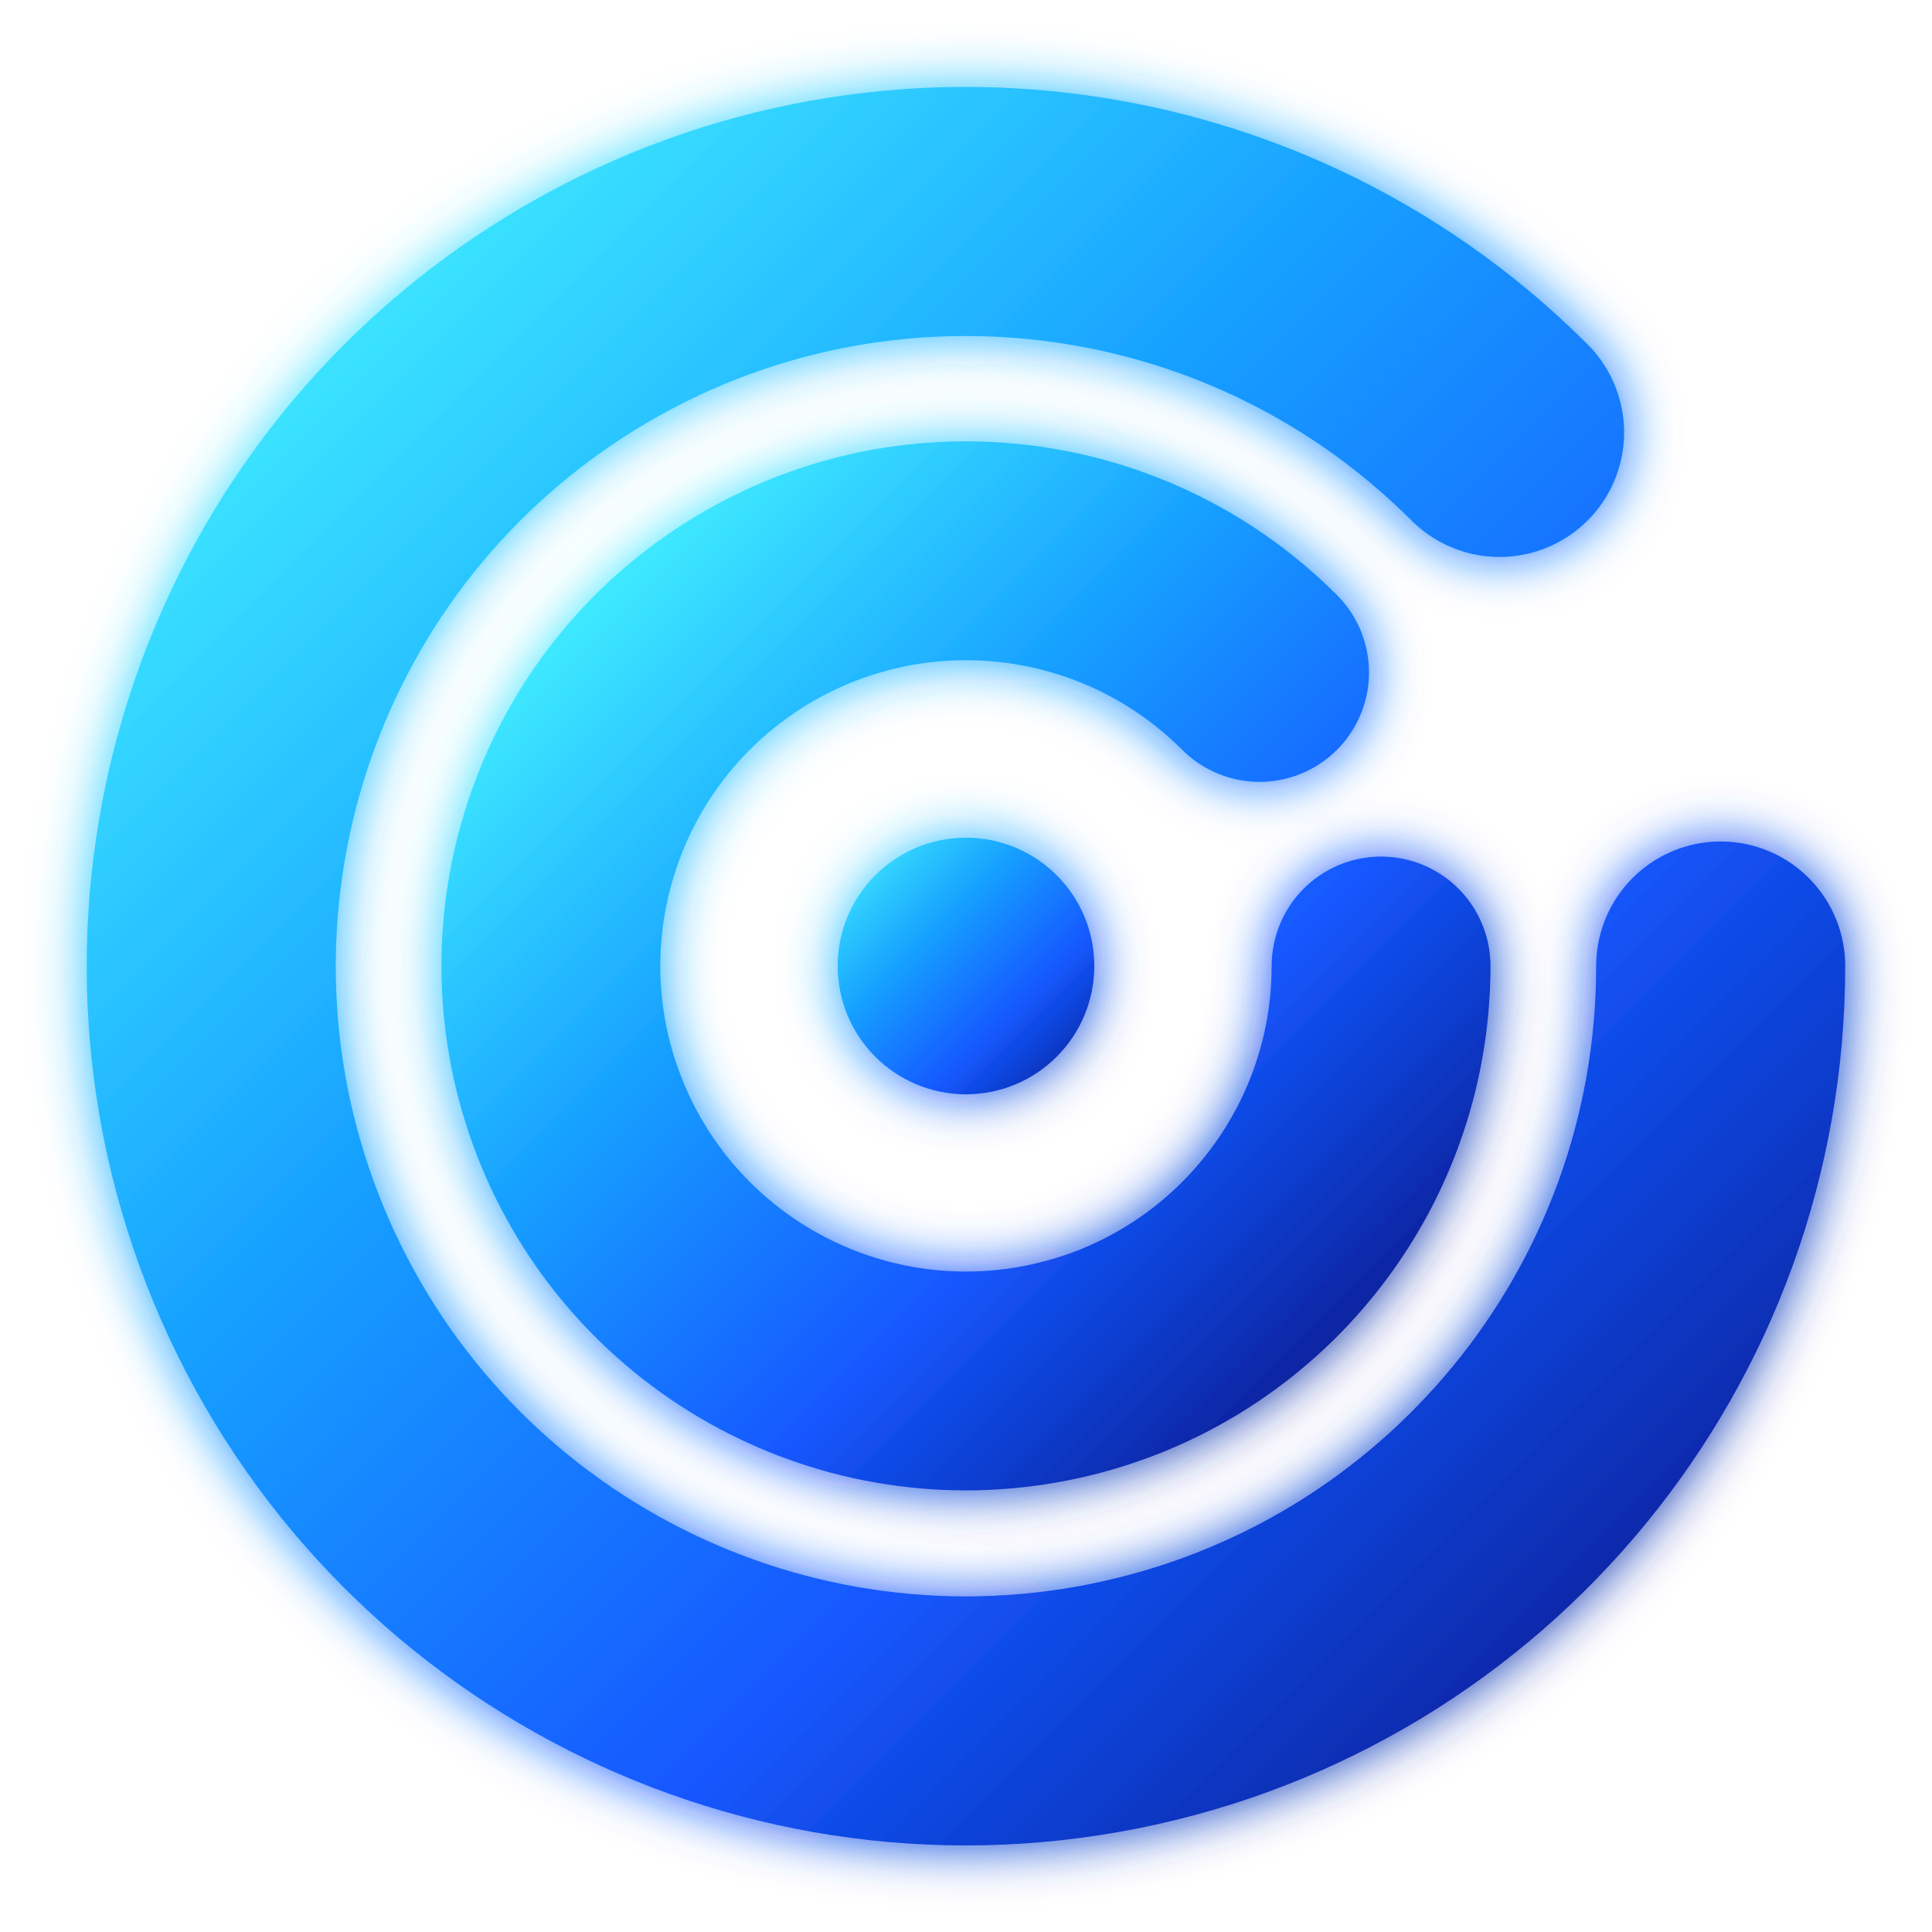
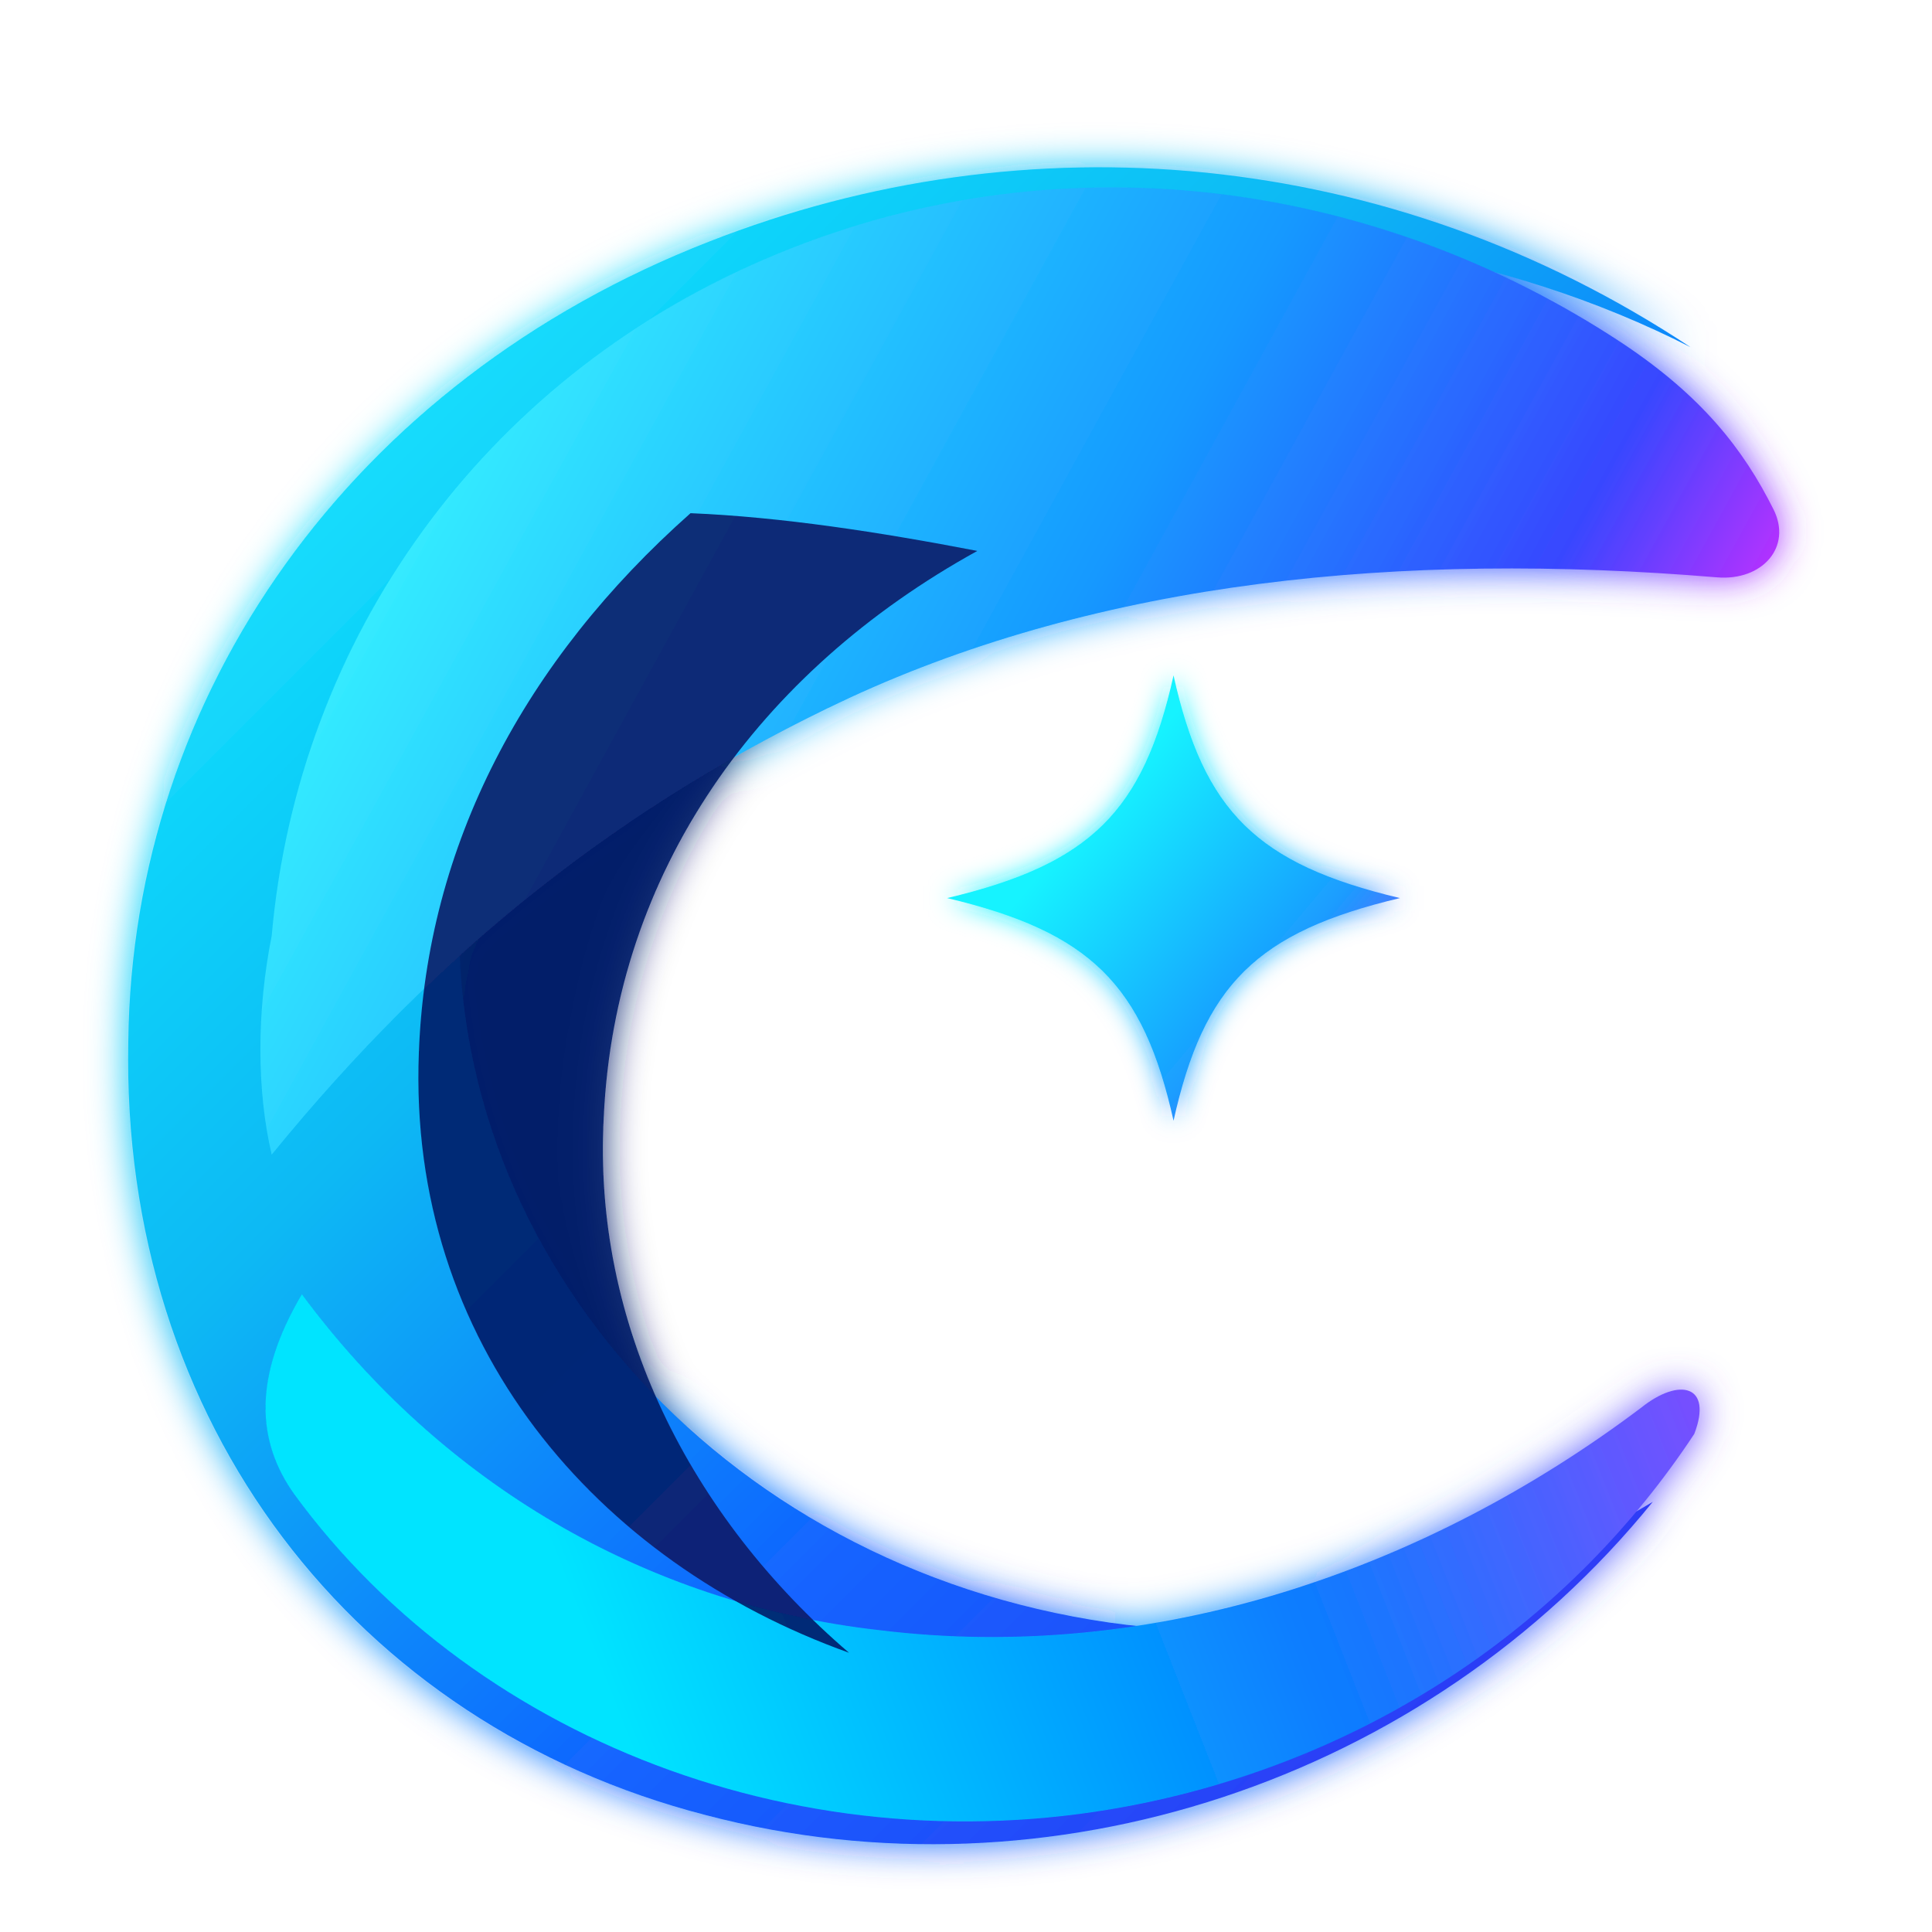
- <svg xmlns="http://www.w3.org/2000/svg" viewBox="0 0 512 512">
+ <svg xmlns="http://www.w3.org/2000/svg" viewBox="0 0 512 512" role="img" aria-labelledby="title desc">
  <defs>
-     <linearGradient id="g" x1="0%" y1="0%" x2="100%" y2="100%">
-       <stop offset="0%" stop-color="#45F6FF" />
-       <stop offset="38%" stop-color="#159DFF" />
-       <stop offset="68%" stop-color="#1458FF" />
-       <stop offset="100%" stop-color="#061A8F" />
+     <linearGradient id="outer" x1="80" y1="80" x2="430" y2="430" gradientUnits="userSpaceOnUse">
+       <stop offset="0" stop-color="#18E8FF" />
+       <stop offset=".34" stop-color="#08B9F4" />
+       <stop offset=".67" stop-color="#1265FF" />
+       <stop offset="1" stop-color="#3038F5" />
    </linearGradient>
-     <filter id="glow" x="-40%" y="-40%" width="180%" height="180%">
-       <feGaussianBlur stdDeviation="7" result="b" />
+     <linearGradient id="top" x1="120" y1="80" x2="430" y2="250" gradientUnits="userSpaceOnUse">
+       <stop stop-color="#38F5FF" />
+       <stop offset=".52" stop-color="#1699FF" />
+       <stop offset=".82" stop-color="#3847FF" />
+       <stop offset="1" stop-color="#D52CFF" />
+     </linearGradient>
+     <linearGradient id="bottom" x1="150" y1="420" x2="430" y2="310" gradientUnits="userSpaceOnUse">
+       <stop stop-color="#00E4FF" />
+       <stop offset=".58" stop-color="#087EFF" />
+       <stop offset="1" stop-color="#7B4DFF" />
+     </linearGradient>
+     <linearGradient id="star" x1="260" y1="250" x2="355" y2="330" gradientUnits="userSpaceOnUse">
+       <stop stop-color="#13F3FF" />
+       <stop offset=".52" stop-color="#1A9DFF" />
+       <stop offset=".82" stop-color="#8A43FF" />
+       <stop offset="1" stop-color="#FF62E8" />
+     </linearGradient>
+     <filter id="softGlow" x="-30%" y="-30%" width="160%" height="160%">
+       <feGaussianBlur stdDeviation="5" result="b" />
+       <feMerge>
+         <feMergeNode in="b" />
+         <feMergeNode in="SourceGraphic" />
+       </feMerge>
+     </filter>
+     <filter id="starGlow" x="-80%" y="-80%" width="260%" height="260%">
+       <feGaussianBlur stdDeviation="3.5" result="b" />
      <feMerge>
        <feMergeNode in="b" />
        <feMergeNode in="SourceGraphic" />
      </feMerge>
    </filter>
  </defs>
-   <g fill="none" stroke="url(#g)" stroke-linecap="round" filter="url(#glow)">
-     <path d="M456 256a200 200 0 1 1-58.6-141.4" stroke-width="66" />
-     <path d="M366 256a110 110 0 1 1-32.2-77.8" stroke-width="58" />
+   <g filter="url(#softGlow)">
+     <path fill="url(#outer)" d="M448 92C368 39 272 31 188 64C93 101 35 184 34 276C32 377 94 457 187 481C278 505 378 472 438 398C393 425 343 437 294 430C190 415 116 330 122 235C128 145 195 82 281 66C337 56 399 67 448 92Z" />
+     <path fill="url(#top)" d="M72 248C79 169 128 101 202 69C280 35 365 48 430 91C451 105 462 119 470 135C475 145 467 154 455 153C371 146 292 154 225 185C165 213 116 252 72 306C68 289 68 268 72 248Z" />
+     <path fill="url(#bottom)" d="M80 343C117 393 171 425 233 432C306 441 378 416 435 373C445 365 454 367 449 380C416 430 365 464 307 477C218 497 127 463 78 396C68 382 67 365 80 343Z" />
+     <path fill="#061C68" d="M183 136C139 175 113 224 111 279C108 356 158 414 225 438C183 402 157 351 160 296C163 231 201 178 259 146C233 141 207 137 183 136Z" opacity=".9" />
  </g>
-   <circle cx="256" cy="256" r="34" fill="url(#g)" filter="url(#glow)" />
+   <path fill="url(#star)" filter="url(#starGlow)" d="M311 179C319 215 333 229 371 238C333 247 319 261 311 297C303 261 289 247 251 238C289 229 303 215 311 179Z" />
</svg>
